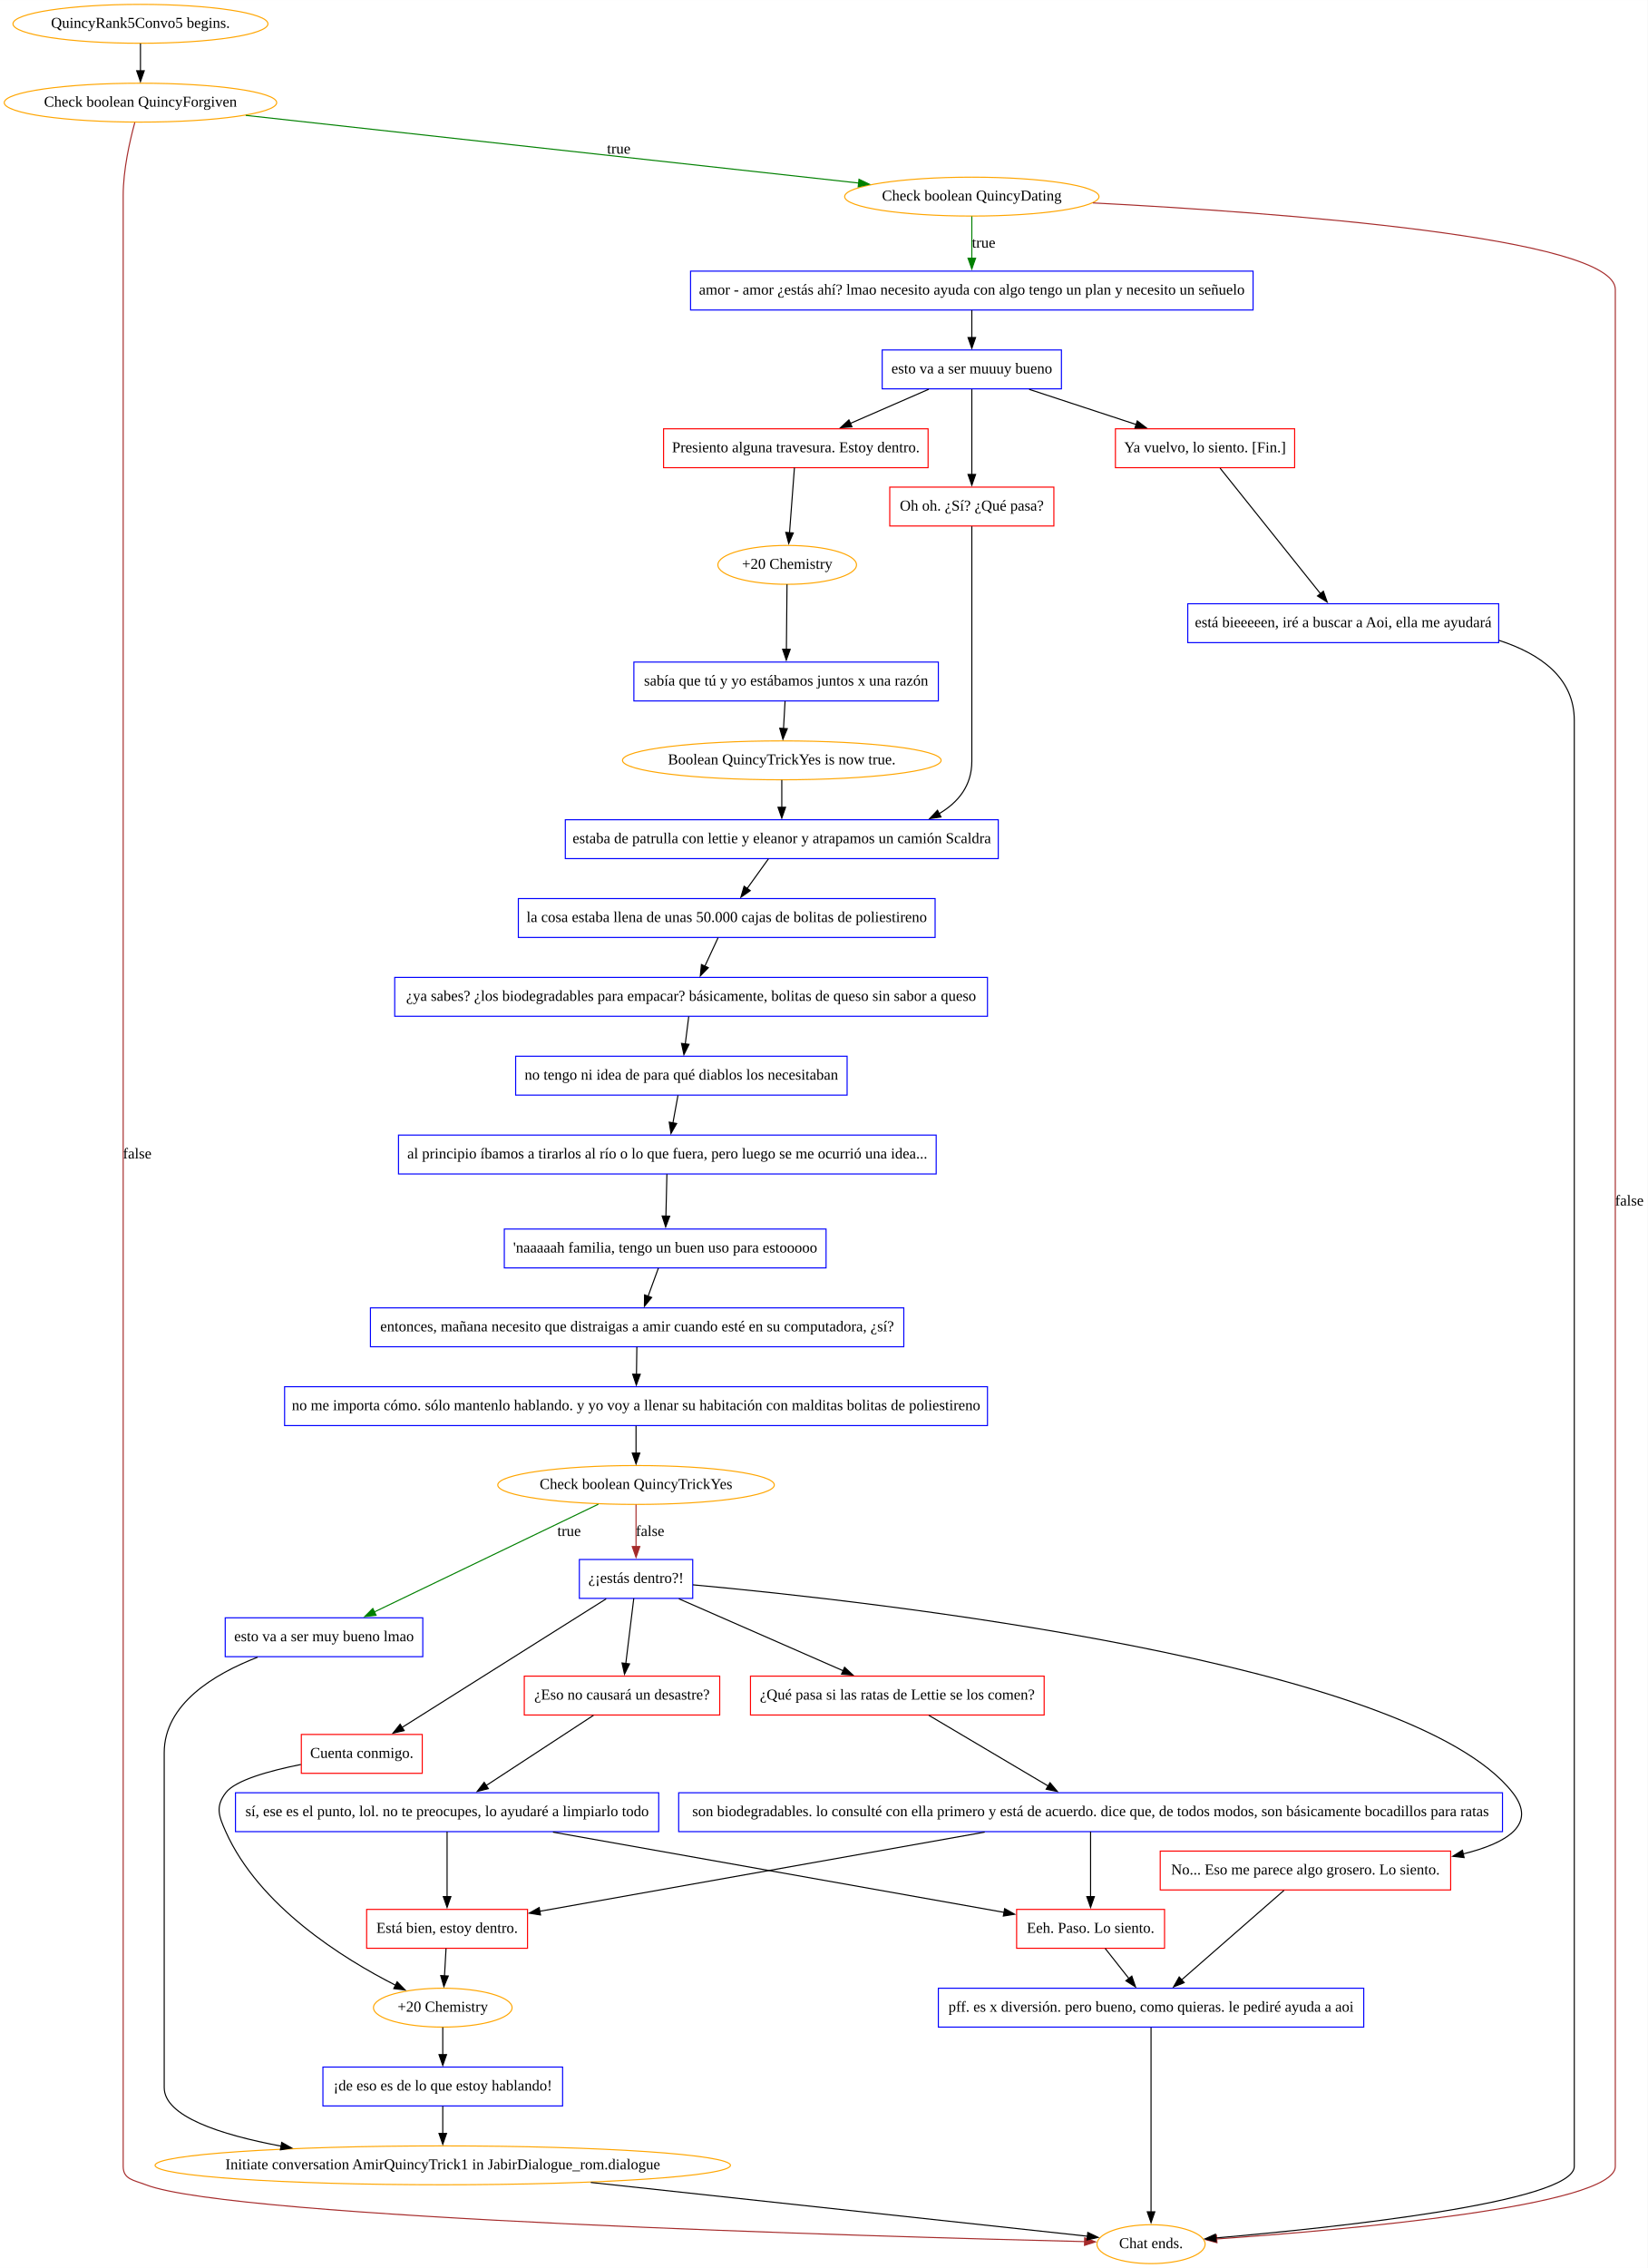
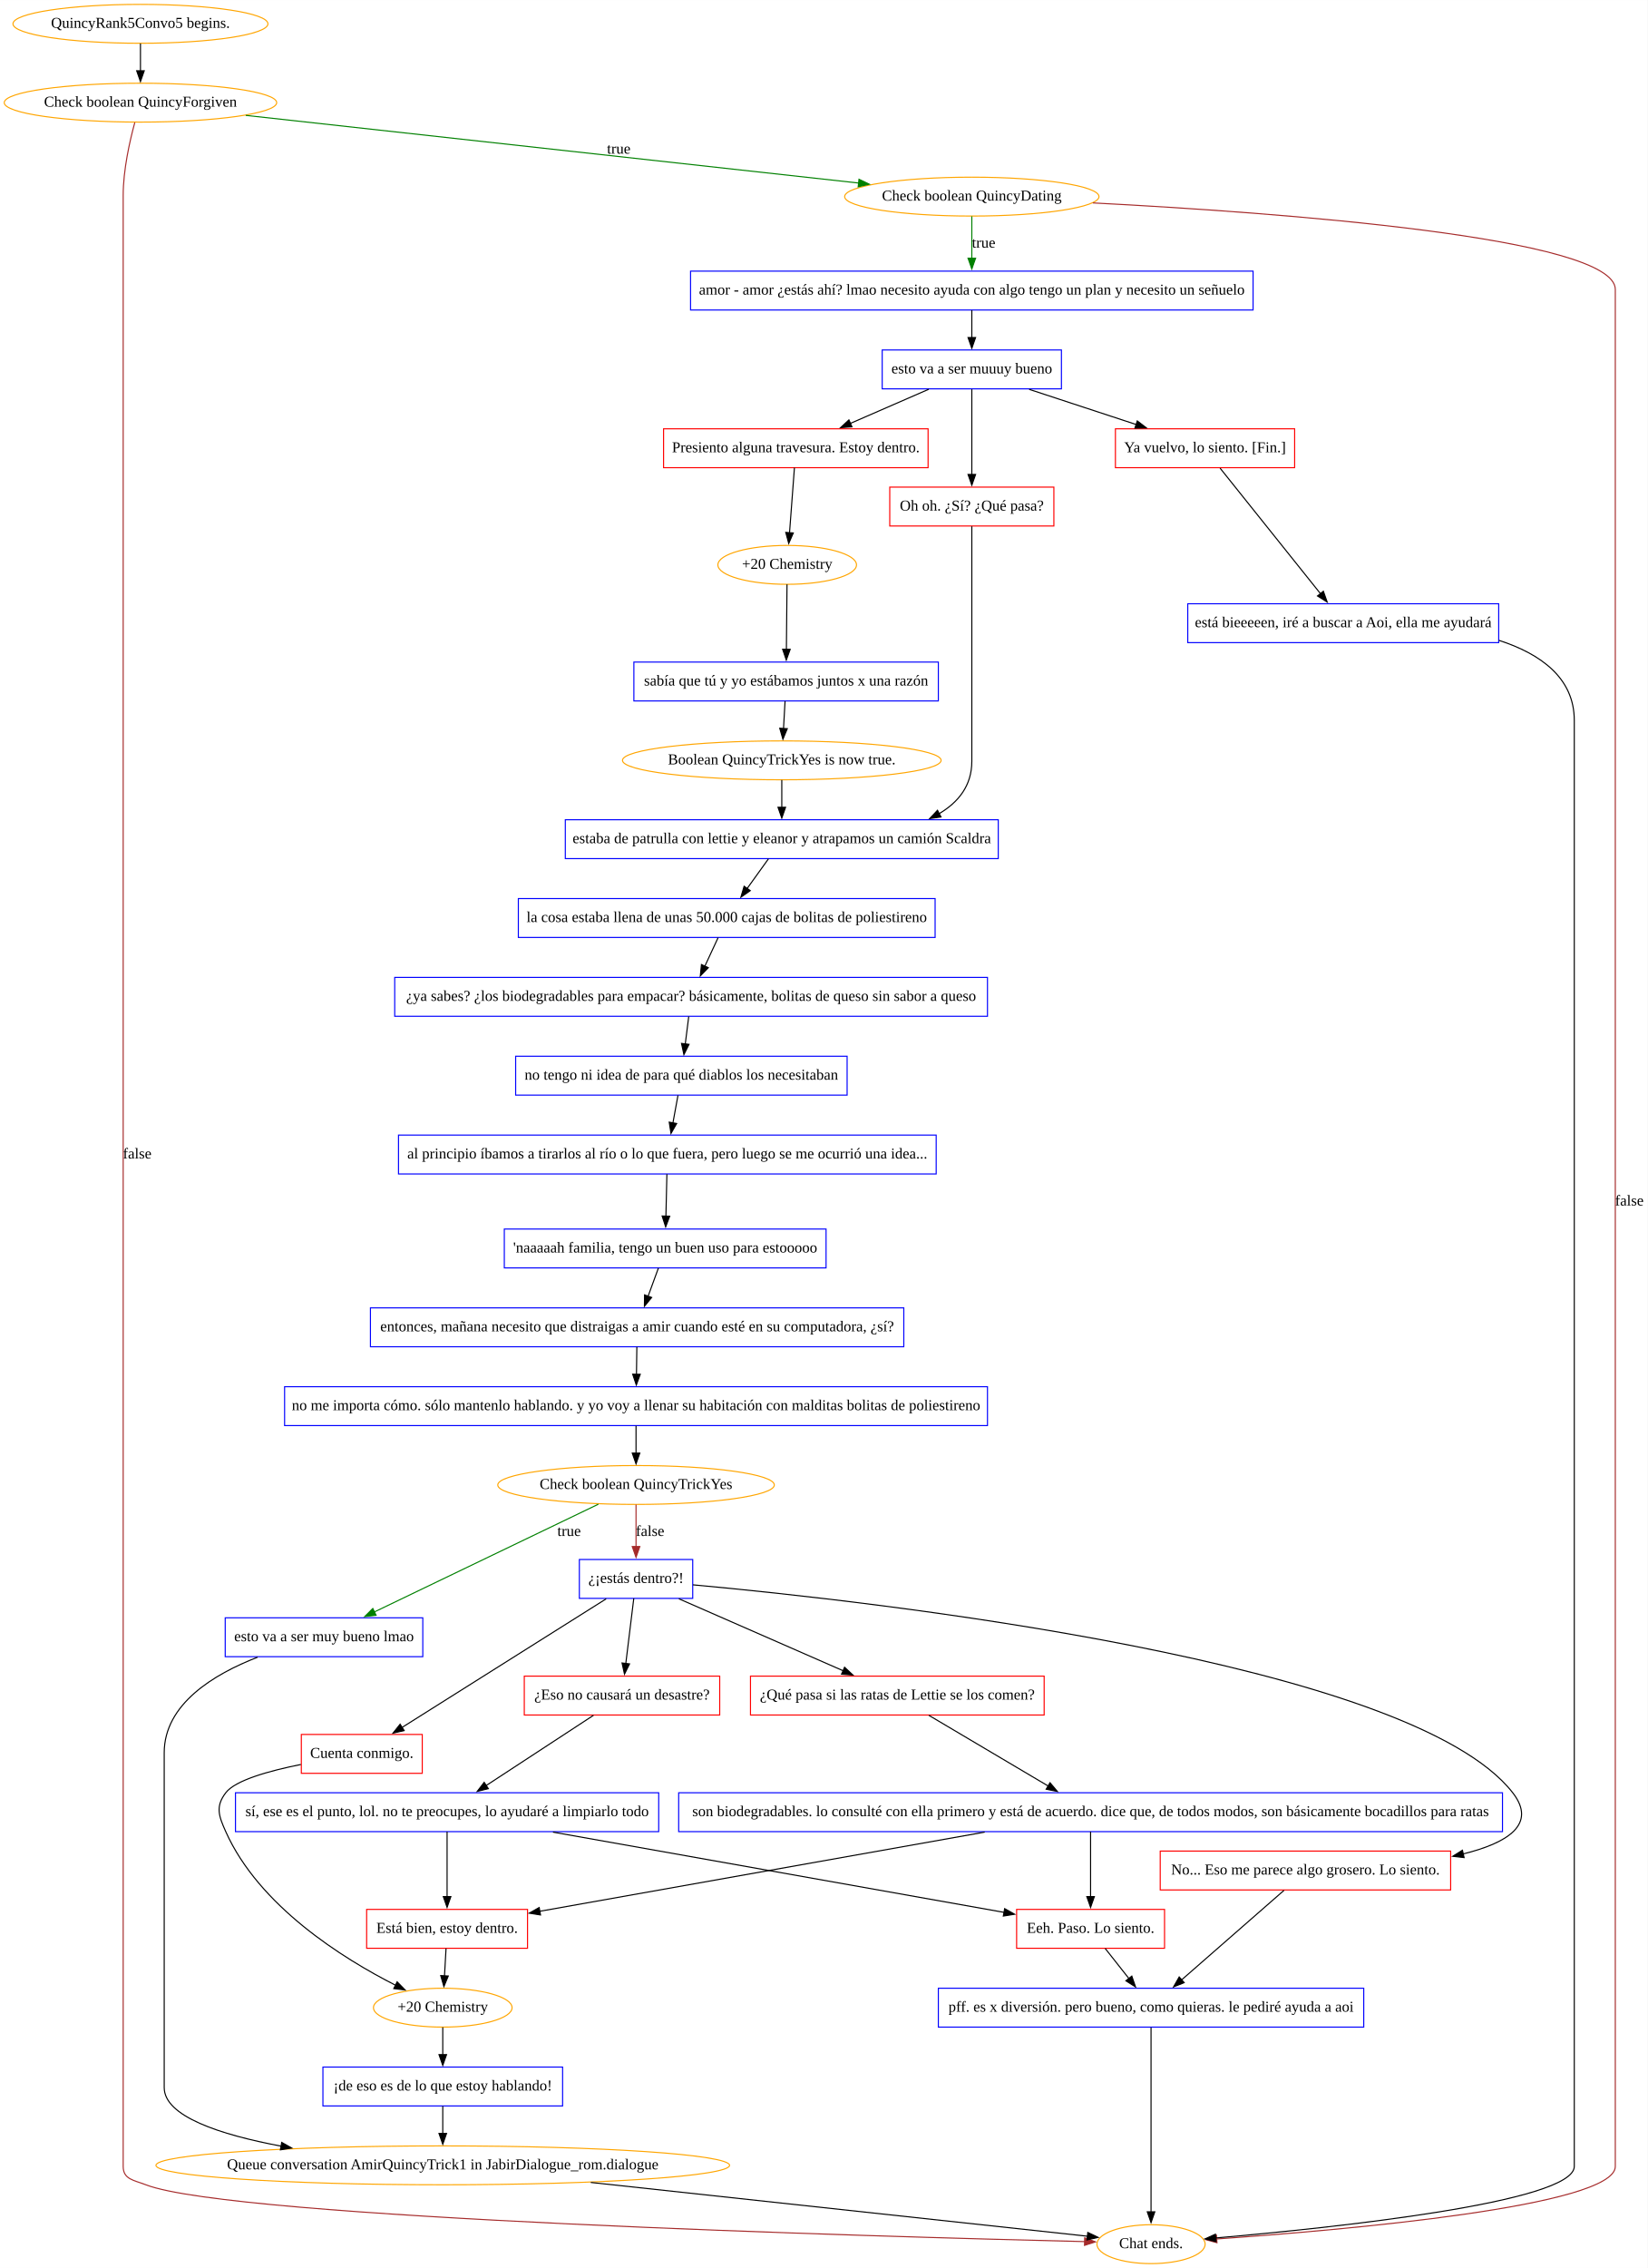
<svg xmlns="http://www.w3.org/2000/svg" width="1526pt" height="2100pt" viewBox="0.00 0.00 1526.09 2100.00">
  <g id="graph0" class="graph" transform="scale(1 1) rotate(0) translate(4 2096)">
    <polygon fill="white" stroke="none" points="-4,4 -4,-2096 1522.09,-2096 1522.09,4 -4,4" />
    <g id="node1" class="node">
      <ellipse fill="none" stroke="orange" cx="126.09" cy="-2074" rx="118.08" ry="18" />
      <text text-anchor="middle" x="126.09" y="-2070.3" font-family="Times New Roman,serif" font-size="14.00">QuincyRank5Convo5 begins.</text>
    </g>
    <g id="node2" class="node">
      <ellipse fill="none" stroke="orange" cx="126.09" cy="-2001" rx="126.18" ry="18" />
      <text text-anchor="middle" x="126.09" y="-1997.3" font-family="Times New Roman,serif" font-size="14.00">Check boolean QuincyForgiven</text>
    </g>
    <g id="edge1" class="edge">
      <path fill="none" stroke="black" d="M126.09,-2055.81C126.09,-2048.23 126.09,-2039.1 126.09,-2030.54" />
      <polygon fill="black" stroke="black" points="129.59,-2030.54 126.09,-2020.54 122.59,-2030.54 129.59,-2030.54" />
    </g>
    <g id="node3" class="node">
      <ellipse fill="none" stroke="orange" cx="896.09" cy="-1914" rx="117.78" ry="18" />
      <text text-anchor="middle" x="896.09" y="-1910.3" font-family="Times New Roman,serif" font-size="14.00">Check boolean QuincyDating</text>
    </g>
    <g id="edge2" class="edge">
      <path fill="none" stroke="green" d="M223.61,-1989.23C369.05,-1973.18 641.64,-1943.09 791.23,-1926.58" />
      <polygon fill="green" stroke="green" points="791.61,-1930.06 801.16,-1925.48 790.84,-1923.1 791.61,-1930.06" />
      <text text-anchor="middle" x="569.09" y="-1953.8" font-family="Times New Roman,serif" font-size="14.00">true</text>
    </g>
    <g id="node4" class="node">
      <ellipse fill="none" stroke="orange" cx="1062.09" cy="-18" rx="50.09" ry="18" />
      <text text-anchor="middle" x="1062.09" y="-14.3" font-family="Times New Roman,serif" font-size="14.00">Chat ends.</text>
    </g>
    <g id="edge3" class="edge">
      <path fill="none" stroke="brown" d="M120.85,-1982.6C116.18,-1965.54 110.09,-1938.73 110.09,-1915 110.09,-1915 110.09,-1915 110.09,-90 110.09,-77.99 119.89,-77.33 131.09,-73 211.73,-41.79 806.14,-25.06 1000.67,-20.38" />
      <polygon fill="brown" stroke="brown" points="1000.65,-23.88 1010.57,-20.15 1000.48,-16.89 1000.65,-23.88" />
      <text text-anchor="middle" x="123.09" y="-1023.3" font-family="Times New Roman,serif" font-size="14.00">false</text>
    </g>
    <g id="edge5" class="edge">
      <path fill="none" stroke="brown" d="M1008.19,-1908.17C1180.84,-1899.2 1492.09,-1876.34 1492.09,-1828 1492.09,-1828 1492.09,-1828 1492.09,-90 1492.09,-53.02 1241.34,-31.12 1122.8,-22.83" />
      <polygon fill="brown" stroke="brown" points="1123.14,-19.34 1112.93,-22.15 1122.66,-26.33 1123.14,-19.34" />
      <text text-anchor="middle" x="1505.09" y="-979.8" font-family="Times New Roman,serif" font-size="14.00">false</text>
    </g>
    <g id="node5" class="node">
      <polygon fill="none" stroke="blue" points="1156.59,-1845 635.59,-1845 635.59,-1809 1156.59,-1809 1156.59,-1845" />
      <text text-anchor="middle" x="896.09" y="-1823.3" font-family="Times New Roman,serif" font-size="14.00">amor - amor ¿estás ahí? lmao necesito ayuda con algo tengo un plan y necesito un señuelo</text>
    </g>
    <g id="edge4" class="edge">
      <path fill="none" stroke="green" d="M896.09,-1895.8C896.09,-1884.58 896.09,-1869.67 896.09,-1856.69" />
      <polygon fill="green" stroke="green" points="899.59,-1856.98 896.09,-1846.98 892.59,-1856.98 899.59,-1856.98" />
      <text text-anchor="middle" x="907.09" y="-1866.8" font-family="Times New Roman,serif" font-size="14.00">true</text>
    </g>
    <g id="node6" class="node">
      <polygon fill="none" stroke="blue" points="979.09,-1772 813.09,-1772 813.09,-1736 979.09,-1736 979.09,-1772" />
      <text text-anchor="middle" x="896.09" y="-1750.3" font-family="Times New Roman,serif" font-size="14.00">esto va a ser muuuy bueno</text>
    </g>
    <g id="edge6" class="edge">
      <path fill="none" stroke="black" d="M896.09,-1808.81C896.09,-1801.23 896.09,-1792.1 896.09,-1783.54" />
      <polygon fill="black" stroke="black" points="899.59,-1783.54 896.09,-1773.54 892.59,-1783.54 899.59,-1783.54" />
    </g>
    <g id="node7" class="node">
      <polygon fill="none" stroke="red" points="855.59,-1699 610.59,-1699 610.59,-1663 855.59,-1663 855.59,-1699" />
      <text text-anchor="middle" x="733.09" y="-1677.3" font-family="Times New Roman,serif" font-size="14.00">Presiento alguna travesura. Estoy dentro.</text>
    </g>
    <g id="edge7" class="edge">
      <path fill="none" stroke="black" d="M856.21,-1735.63C834.31,-1726.09 806.92,-1714.16 783.54,-1703.98" />
      <polygon fill="black" stroke="black" points="785.07,-1700.82 774.5,-1700.04 782.27,-1707.24 785.07,-1700.82" />
    </g>
    <g id="node8" class="node">
      <polygon fill="none" stroke="red" points="972.09,-1645 820.09,-1645 820.09,-1609 972.09,-1609 972.09,-1645" />
      <text text-anchor="middle" x="896.09" y="-1623.3" font-family="Times New Roman,serif" font-size="14.00">Oh oh. ¿Sí? ¿Qué pasa?</text>
    </g>
    <g id="edge8" class="edge">
      <path fill="none" stroke="black" d="M896.09,-1735.62C896.09,-1715.19 896.09,-1680.99 896.09,-1656.62" />
      <polygon fill="black" stroke="black" points="899.59,-1656.75 896.09,-1646.75 892.59,-1656.75 899.59,-1656.75" />
    </g>
    <g id="node9" class="node">
      <polygon fill="none" stroke="red" points="1195.09,-1699 1029.09,-1699 1029.09,-1663 1195.09,-1663 1195.09,-1699" />
      <text text-anchor="middle" x="1112.09" y="-1677.3" font-family="Times New Roman,serif" font-size="14.00">Ya vuelvo, lo siento. [Fin.]</text>
    </g>
    <g id="edge9" class="edge">
      <path fill="none" stroke="black" d="M949.21,-1735.54C979.15,-1725.7 1016.76,-1713.33 1048.3,-1702.97" />
      <polygon fill="black" stroke="black" points="1049.33,-1706.31 1057.74,-1699.86 1047.15,-1699.66 1049.33,-1706.31" />
    </g>
    <g id="node10" class="node">
      <ellipse fill="none" stroke="orange" cx="725.09" cy="-1573" rx="64.19" ry="18" />
      <text text-anchor="middle" x="725.09" y="-1569.3" font-family="Times New Roman,serif" font-size="14.00">+20 Chemistry</text>
    </g>
    <g id="edge10" class="edge">
      <path fill="none" stroke="black" d="M731.8,-1662.97C730.58,-1646.76 728.72,-1622.06 727.26,-1602.79" />
      <polygon fill="black" stroke="black" points="730.75,-1602.56 726.51,-1592.85 723.77,-1603.08 730.75,-1602.56" />
    </g>
    <g id="node11" class="node">
      <polygon fill="none" stroke="blue" points="920.59,-1337 519.59,-1337 519.59,-1301 920.59,-1301 920.59,-1337" />
      <text text-anchor="middle" x="720.09" y="-1315.3" font-family="Times New Roman,serif" font-size="14.00">estaba de patrulla con lettie y eleanor y atrapamos un camión Scaldra</text>
    </g>
    <g id="edge11" class="edge">
      <path fill="none" stroke="black" d="M896.09,-1608.74C896.09,-1587.76 896.09,-1551.28 896.09,-1520 896.09,-1520 896.09,-1520 896.09,-1391 896.09,-1368.69 883.78,-1353.22 865.67,-1342.53" />
      <polygon fill="black" stroke="black" points="867.54,-1339.55 857.05,-1338.05 864.32,-1345.77 867.54,-1339.55" />
    </g>
    <g id="node12" class="node">
      <polygon fill="none" stroke="blue" points="1384.09,-1537 1096.09,-1537 1096.09,-1501 1384.09,-1501 1384.09,-1537" />
      <text text-anchor="middle" x="1240.09" y="-1515.3" font-family="Times New Roman,serif" font-size="14.00">está bieeeeen, iré a buscar a Aoi, ella me ayudará</text>
    </g>
    <g id="edge12" class="edge">
      <path fill="none" stroke="black" d="M1126.03,-1662.57C1148.54,-1634.44 1193,-1578.86 1219.27,-1546.02" />
      <polygon fill="black" stroke="black" points="1221.7,-1548.58 1225.22,-1538.59 1216.24,-1544.21 1221.7,-1548.58" />
    </g>
    <g id="node13" class="node">
      <polygon fill="none" stroke="blue" points="865.09,-1483 583.09,-1483 583.09,-1447 865.09,-1447 865.09,-1483" />
      <text text-anchor="middle" x="724.09" y="-1461.3" font-family="Times New Roman,serif" font-size="14.00">sabía que tú y yo estábamos juntos x una razón</text>
    </g>
    <g id="edge13" class="edge">
      <path fill="none" stroke="black" d="M724.93,-1554.97C724.78,-1538.76 724.54,-1514.06 724.36,-1494.79" />
      <polygon fill="black" stroke="black" points="727.86,-1494.82 724.27,-1484.85 720.86,-1494.89 727.86,-1494.82" />
    </g>
    <g id="node14" class="node">
      <polygon fill="none" stroke="blue" points="862.09,-1264 476.09,-1264 476.09,-1228 862.09,-1228 862.09,-1264" />
      <text text-anchor="middle" x="669.09" y="-1242.3" font-family="Times New Roman,serif" font-size="14.00">la cosa estaba llena de unas 50.000 cajas de bolitas de poliestireno</text>
    </g>
    <g id="edge14" class="edge">
      <path fill="none" stroke="black" d="M707.74,-1300.81C701.79,-1292.53 694.52,-1282.41 687.9,-1273.19" />
      <polygon fill="black" stroke="black" points="690.88,-1271.34 682.2,-1265.26 685.2,-1275.42 690.88,-1271.34" />
    </g>
    <g id="edge15" class="edge">
      <path fill="none" stroke="black" d="M1384.31,-1503.11C1422.89,-1490.6 1454.09,-1468.33 1454.09,-1429 1454.09,-1429 1454.09,-1429 1454.09,-90 1454.09,-56.64 1231.46,-33.24 1121.76,-23.73" />
      <polygon fill="black" stroke="black" points="1122.32,-20.27 1112.06,-22.9 1121.72,-27.24 1122.32,-20.27" />
    </g>
    <g id="node15" class="node">
      <ellipse fill="none" stroke="orange" cx="720.09" cy="-1392" rx="147.57" ry="18" />
      <text text-anchor="middle" x="720.09" y="-1388.3" font-family="Times New Roman,serif" font-size="14.00">Boolean QuincyTrickYes is now true.</text>
    </g>
    <g id="edge16" class="edge">
      <path fill="none" stroke="black" d="M723.12,-1446.81C722.69,-1439.14 722.17,-1429.89 721.68,-1421.24" />
      <polygon fill="black" stroke="black" points="725.19,-1421.33 721.13,-1411.54 718.2,-1421.72 725.19,-1421.33" />
    </g>
    <g id="node16" class="node">
      <polygon fill="none" stroke="blue" points="910.59,-1191 361.59,-1191 361.59,-1155 910.59,-1155 910.59,-1191" />
      <text text-anchor="middle" x="636.09" y="-1169.3" font-family="Times New Roman,serif" font-size="14.00">¿ya sabes? ¿los biodegradables para empacar? básicamente, bolitas de queso sin sabor a queso</text>
    </g>
    <g id="edge17" class="edge">
      <path fill="none" stroke="black" d="M661.1,-1227.81C657.41,-1219.88 652.94,-1210.26 648.81,-1201.36" />
      <polygon fill="black" stroke="black" points="652.03,-1199.99 644.64,-1192.4 645.68,-1202.94 652.03,-1199.99" />
    </g>
    <g id="edge18" class="edge">
      <path fill="none" stroke="black" d="M720.09,-1373.81C720.09,-1366.23 720.09,-1357.1 720.09,-1348.54" />
      <polygon fill="black" stroke="black" points="723.59,-1348.54 720.09,-1338.54 716.59,-1348.54 723.59,-1348.54" />
    </g>
    <g id="node17" class="node">
      <polygon fill="none" stroke="blue" points="780.59,-1118 473.59,-1118 473.59,-1082 780.59,-1082 780.59,-1118" />
      <text text-anchor="middle" x="627.09" y="-1096.3" font-family="Times New Roman,serif" font-size="14.00">no tengo ni idea de para qué diablos los necesitaban</text>
    </g>
    <g id="edge19" class="edge">
      <path fill="none" stroke="black" d="M633.91,-1154.81C632.94,-1147.14 631.77,-1137.89 630.67,-1129.24" />
      <polygon fill="black" stroke="black" points="634.17,-1129.01 629.44,-1119.53 627.22,-1129.89 634.17,-1129.01" />
    </g>
    <g id="node18" class="node">
      <polygon fill="none" stroke="blue" points="863.09,-1045 365.09,-1045 365.09,-1009 863.09,-1009 863.09,-1045" />
      <text text-anchor="middle" x="614.09" y="-1023.3" font-family="Times New Roman,serif" font-size="14.00">al principio íbamos a tirarlos al río o lo que fuera, pero luego se me ocurrió una idea...</text>
    </g>
    <g id="edge20" class="edge">
      <path fill="none" stroke="black" d="M623.94,-1081.81C622.54,-1074.14 620.84,-1064.89 619.26,-1056.24" />
      <polygon fill="black" stroke="black" points="622.72,-1055.72 617.48,-1046.52 615.84,-1056.98 622.72,-1055.72" />
    </g>
    <g id="node19" class="node">
      <polygon fill="none" stroke="blue" points="761.09,-958 463.09,-958 463.09,-922 761.09,-922 761.09,-958" />
      <text text-anchor="middle" x="612.09" y="-936.3" font-family="Times New Roman,serif" font-size="14.00">'naaaaah familia, tengo un buen uso para estooooo</text>
    </g>
    <g id="edge21" class="edge">
      <path fill="none" stroke="black" d="M613.68,-1008.8C613.42,-997.58 613.07,-982.67 612.76,-969.69" />
      <polygon fill="black" stroke="black" points="616.27,-969.9 612.54,-959.98 609.27,-970.06 616.27,-969.9" />
    </g>
    <g id="node20" class="node">
      <polygon fill="none" stroke="blue" points="833.09,-885 339.09,-885 339.09,-849 833.09,-849 833.09,-885" />
      <text text-anchor="middle" x="586.09" y="-863.3" font-family="Times New Roman,serif" font-size="14.00">entonces, mañana necesito que distraigas a amir cuando esté en su computadora, ¿sí?</text>
    </g>
    <g id="edge22" class="edge">
      <path fill="none" stroke="black" d="M605.79,-921.81C602.92,-913.96 599.44,-904.47 596.22,-895.66" />
      <polygon fill="black" stroke="black" points="599.57,-894.64 592.85,-886.45 593,-897.04 599.57,-894.64" />
    </g>
    <g id="node21" class="node">
      <polygon fill="none" stroke="blue" points="910.59,-812 259.59,-812 259.59,-776 910.59,-776 910.59,-812" />
      <text text-anchor="middle" x="585.09" y="-790.3" font-family="Times New Roman,serif" font-size="14.00">no me importa cómo. sólo mantenlo hablando. y yo voy a llenar su habitación con malditas bolitas de poliestireno</text>
    </g>
    <g id="edge23" class="edge">
      <path fill="none" stroke="black" d="M585.85,-848.81C585.74,-841.23 585.61,-832.1 585.49,-823.54" />
      <polygon fill="black" stroke="black" points="588.99,-823.49 585.35,-813.54 581.99,-823.59 588.99,-823.49" />
    </g>
    <g id="node22" class="node">
      <ellipse fill="none" stroke="orange" cx="585.09" cy="-721" rx="128.08" ry="18" />
      <text text-anchor="middle" x="585.09" y="-717.3" font-family="Times New Roman,serif" font-size="14.00">Check boolean QuincyTrickYes</text>
    </g>
    <g id="edge24" class="edge">
      <path fill="none" stroke="black" d="M585.09,-775.81C585.09,-768.23 585.09,-759.1 585.09,-750.54" />
      <polygon fill="black" stroke="black" points="588.59,-750.54 585.09,-740.54 581.59,-750.54 588.59,-750.54" />
    </g>
    <g id="node23" class="node">
      <polygon fill="none" stroke="blue" points="387.59,-598 204.59,-598 204.59,-562 387.59,-562 387.59,-598" />
      <text text-anchor="middle" x="296.09" y="-576.3" font-family="Times New Roman,serif" font-size="14.00">esto va a ser muy bueno lmao</text>
    </g>
    <g id="edge25" class="edge">
      <path fill="none" stroke="green" d="M550.23,-703.23C498.36,-678.29 400.77,-631.35 342.78,-603.46" />
      <polygon fill="green" stroke="green" points="344.33,-600.32 333.8,-599.14 341.29,-606.63 344.33,-600.32" />
      <text text-anchor="middle" x="523.09" y="-673.8" font-family="Times New Roman,serif" font-size="14.00">true</text>
    </g>
    <g id="node24" class="node">
      <polygon fill="none" stroke="blue" points="637.59,-652 532.59,-652 532.59,-616 637.59,-616 637.59,-652" />
      <text text-anchor="middle" x="585.09" y="-630.3" font-family="Times New Roman,serif" font-size="14.00">¿¡estás dentro?!</text>
    </g>
    <g id="edge26" class="edge">
      <path fill="none" stroke="brown" d="M585.09,-702.8C585.09,-691.58 585.09,-676.67 585.09,-663.69" />
      <polygon fill="brown" stroke="brown" points="588.59,-663.98 585.09,-653.98 581.59,-663.98 588.59,-663.98" />
      <text text-anchor="middle" x="598.09" y="-673.8" font-family="Times New Roman,serif" font-size="14.00">false</text>
    </g>
    <g id="node25" class="node">
-       <ellipse fill="none" stroke="orange" cx="406.09" cy="-91" rx="266.45" ry="18" />
-       <text text-anchor="middle" x="406.09" y="-87.3" font-family="Times New Roman,serif" font-size="14.00">Initiate conversation AmirQuincyTrick1 in JabirDialogue_rom.dialogue</text>
+       <ellipse fill="none" stroke="orange" cx="406.09" cy="-91" rx="265.65" ry="18" />
+       <text text-anchor="middle" x="406.09" y="-87.3" font-family="Times New Roman,serif" font-size="14.00">Queue conversation AmirQuincyTrick1 in JabirDialogue_rom.dialogue</text>
    </g>
    <g id="edge27" class="edge">
      <path fill="none" stroke="black" d="M234.61,-561.53C193.95,-545.78 148.09,-518.04 148.09,-473 148.09,-473 148.09,-473 148.09,-163 148.09,-136.43 199.59,-119.43 256.57,-108.75" />
      <polygon fill="black" stroke="black" points="256.93,-112.24 266.16,-107.03 255.7,-105.35 256.93,-112.24" />
    </g>
    <g id="node26" class="node">
      <polygon fill="none" stroke="red" points="387.09,-490 275.09,-490 275.09,-454 387.09,-454 387.09,-490" />
      <text text-anchor="middle" x="331.09" y="-468.3" font-family="Times New Roman,serif" font-size="14.00">Cuenta conmigo.</text>
    </g>
    <g id="edge28" class="edge">
      <path fill="none" stroke="black" d="M557.42,-615.57C511.52,-586.66 419.6,-528.75 368.14,-496.34" />
      <polygon fill="black" stroke="black" points="370.33,-493.58 360,-491.21 366.6,-499.5 370.33,-493.58" />
    </g>
    <g id="node27" class="node">
      <polygon fill="none" stroke="red" points="662.59,-544 481.59,-544 481.59,-508 662.59,-508 662.59,-544" />
      <text text-anchor="middle" x="572.09" y="-522.3" font-family="Times New Roman,serif" font-size="14.00">¿Eso no causará un desastre?</text>
    </g>
    <g id="edge29" class="edge">
      <path fill="none" stroke="black" d="M583,-615.97C581,-599.69 577.95,-574.82 575.59,-555.52" />
      <polygon fill="black" stroke="black" points="579.09,-555.34 574.4,-545.84 572.14,-556.19 579.09,-555.34" />
    </g>
    <g id="node28" class="node">
      <polygon fill="none" stroke="red" points="963.09,-544 691.09,-544 691.09,-508 963.09,-508 963.09,-544" />
      <text text-anchor="middle" x="827.09" y="-522.3" font-family="Times New Roman,serif" font-size="14.00">¿Qué pasa si las ratas de Lettie se los comen?</text>
    </g>
    <g id="edge30" class="edge">
      <path fill="none" stroke="black" d="M624.78,-615.61C666.37,-597.4 731.8,-568.74 776.94,-548.97" />
      <polygon fill="black" stroke="black" points="778.23,-552.22 785.99,-545 775.43,-545.81 778.23,-552.22" />
    </g>
    <g id="node29" class="node">
      <polygon fill="none" stroke="red" points="1339.59,-382 1070.59,-382 1070.59,-346 1339.59,-346 1339.59,-382" />
      <text text-anchor="middle" x="1205.09" y="-360.3" font-family="Times New Roman,serif" font-size="14.00">No... Eso me parece algo grosero. Lo siento.</text>
    </g>
    <g id="edge31" class="edge">
      <path fill="none" stroke="black" d="M637.8,-628.54C802.51,-613.41 1302.19,-558.03 1397.09,-436 1419.92,-406.64 1392.01,-389.42 1351.02,-379.32" />
      <polygon fill="black" stroke="black" points="1352.04,-375.97 1341.52,-377.18 1350.5,-382.79 1352.04,-375.97" />
    </g>
    <g id="edge32" class="edge">
      <path fill="none" stroke="black" d="M543.21,-75.16C685.16,-59.8 900.27,-36.51 1003.19,-25.37" />
      <polygon fill="black" stroke="black" points="1003.51,-28.86 1013.07,-24.31 1002.75,-21.9 1003.51,-28.86" />
    </g>
    <g id="node30" class="node">
      <ellipse fill="none" stroke="orange" cx="406.09" cy="-237" rx="64.19" ry="18" />
      <text text-anchor="middle" x="406.09" y="-233.3" font-family="Times New Roman,serif" font-size="14.00">+20 Chemistry</text>
    </g>
    <g id="edge33" class="edge">
      <path fill="none" stroke="black" d="M274.68,-462.18C245.38,-456.32 213.88,-447.57 205.09,-436 195.41,-423.26 198.55,-414.6 205.09,-400 235.96,-331.07 313.28,-282.69 362.53,-257.68" />
      <polygon fill="black" stroke="black" points="363.82,-260.94 371.22,-253.37 360.71,-254.67 363.82,-260.94" />
    </g>
    <g id="node31" class="node">
      <polygon fill="none" stroke="blue" points="606.09,-436 214.09,-436 214.09,-400 606.09,-400 606.09,-436" />
      <text text-anchor="middle" x="410.09" y="-414.3" font-family="Times New Roman,serif" font-size="14.00">sí, ese es el punto, lol. no te preocupes, lo ayudaré a limpiarlo todo</text>
    </g>
    <g id="edge34" class="edge">
      <path fill="none" stroke="black" d="M545.7,-507.73C518.6,-490 476.23,-462.28 446.06,-442.54" />
      <polygon fill="black" stroke="black" points="448.29,-439.81 438,-437.26 444.45,-445.67 448.29,-439.81" />
    </g>
    <g id="node32" class="node">
      <polygon fill="none" stroke="blue" points="1387.59,-436 624.59,-436 624.59,-400 1387.59,-400 1387.59,-436" />
      <text text-anchor="middle" x="1006.09" y="-414.3" font-family="Times New Roman,serif" font-size="14.00">son biodegradables. lo consulté con ella primero y está de acuerdo. dice que, de todos modos, son básicamente bocadillos para ratas</text>
    </g>
    <g id="edge35" class="edge">
      <path fill="none" stroke="black" d="M856.25,-507.73C886.32,-489.92 933.42,-462.04 966.77,-442.28" />
      <polygon fill="black" stroke="black" points="968.52,-445.31 975.34,-437.21 964.96,-439.29 968.52,-445.31" />
    </g>
    <g id="node33" class="node">
      <polygon fill="none" stroke="blue" points="1259.09,-255 865.09,-255 865.09,-219 1259.09,-219 1259.09,-255" />
      <text text-anchor="middle" x="1062.09" y="-233.3" font-family="Times New Roman,serif" font-size="14.00">pff. es x diversión. pero bueno, como quieras. le pediré ayuda a aoi</text>
    </g>
    <g id="edge36" class="edge">
      <path fill="none" stroke="black" d="M1185.21,-345.62C1160.55,-324.07 1118.37,-287.2 1090.36,-262.71" />
      <polygon fill="black" stroke="black" points="1092.78,-260.18 1082.94,-256.23 1088.17,-265.45 1092.78,-260.18" />
    </g>
    <g id="node34" class="node">
      <polygon fill="none" stroke="blue" points="517.09,-182 295.09,-182 295.09,-146 517.09,-146 517.09,-182" />
      <text text-anchor="middle" x="406.09" y="-160.3" font-family="Times New Roman,serif" font-size="14.00">¡de eso es de lo que estoy hablando!</text>
    </g>
    <g id="edge37" class="edge">
      <path fill="none" stroke="black" d="M406.09,-218.81C406.09,-211.23 406.09,-202.1 406.09,-193.54" />
      <polygon fill="black" stroke="black" points="409.59,-193.54 406.09,-183.54 402.59,-193.54 409.59,-193.54" />
    </g>
    <g id="node35" class="node">
      <polygon fill="none" stroke="red" points="484.59,-328 335.59,-328 335.59,-292 484.59,-292 484.59,-328" />
      <text text-anchor="middle" x="410.09" y="-306.3" font-family="Times New Roman,serif" font-size="14.00">Está bien, estoy dentro.</text>
    </g>
    <g id="edge38" class="edge">
      <path fill="none" stroke="black" d="M410.09,-399.97C410.09,-383.76 410.09,-359.06 410.09,-339.79" />
      <polygon fill="black" stroke="black" points="413.59,-339.85 410.09,-329.85 406.59,-339.85 413.59,-339.85" />
    </g>
    <g id="node36" class="node">
      <polygon fill="none" stroke="red" points="1074.59,-328 937.59,-328 937.59,-292 1074.59,-292 1074.59,-328" />
      <text text-anchor="middle" x="1006.09" y="-306.3" font-family="Times New Roman,serif" font-size="14.00">Eeh. Paso. Lo siento.</text>
    </g>
    <g id="edge39" class="edge">
      <path fill="none" stroke="black" d="M508.17,-399.56C624.98,-378.78 817.84,-344.48 926.05,-325.23" />
      <polygon fill="black" stroke="black" points="926.5,-328.71 935.73,-323.51 925.27,-321.82 926.5,-328.71" />
    </g>
    <g id="edge40" class="edge">
      <path fill="none" stroke="black" d="M908.01,-399.56C793.27,-379.15 605.17,-345.7 495.97,-326.27" />
      <polygon fill="black" stroke="black" points="496.63,-322.84 486.17,-324.53 495.4,-329.73 496.63,-322.84" />
    </g>
    <g id="edge41" class="edge">
      <path fill="none" stroke="black" d="M1006.09,-399.97C1006.09,-383.76 1006.09,-359.06 1006.09,-339.79" />
      <polygon fill="black" stroke="black" points="1009.59,-339.85 1006.09,-329.85 1002.59,-339.85 1009.59,-339.85" />
    </g>
    <g id="edge42" class="edge">
      <path fill="none" stroke="black" d="M1062.09,-218.61C1062.09,-181.39 1062.09,-93.69 1062.09,-47.93" />
      <polygon fill="black" stroke="black" points="1065.59,-47.99 1062.09,-37.99 1058.59,-47.99 1065.59,-47.99" />
    </g>
    <g id="edge43" class="edge">
      <path fill="none" stroke="black" d="M406.09,-145.81C406.09,-138.23 406.09,-129.1 406.09,-120.54" />
      <polygon fill="black" stroke="black" points="409.59,-120.54 406.09,-110.54 402.59,-120.54 409.59,-120.54" />
    </g>
    <g id="edge44" class="edge">
      <path fill="none" stroke="black" d="M409.12,-291.81C408.69,-284.14 408.17,-274.89 407.68,-266.24" />
      <polygon fill="black" stroke="black" points="411.19,-266.33 407.13,-256.54 404.2,-266.72 411.19,-266.33" />
    </g>
    <g id="edge45" class="edge">
      <path fill="none" stroke="black" d="M1019.64,-291.81C1026.25,-283.44 1034.33,-273.2 1041.66,-263.9" />
      <polygon fill="black" stroke="black" points="1044.28,-266.24 1047.72,-256.22 1038.78,-261.9 1044.28,-266.24" />
    </g>
  </g>
</svg>
